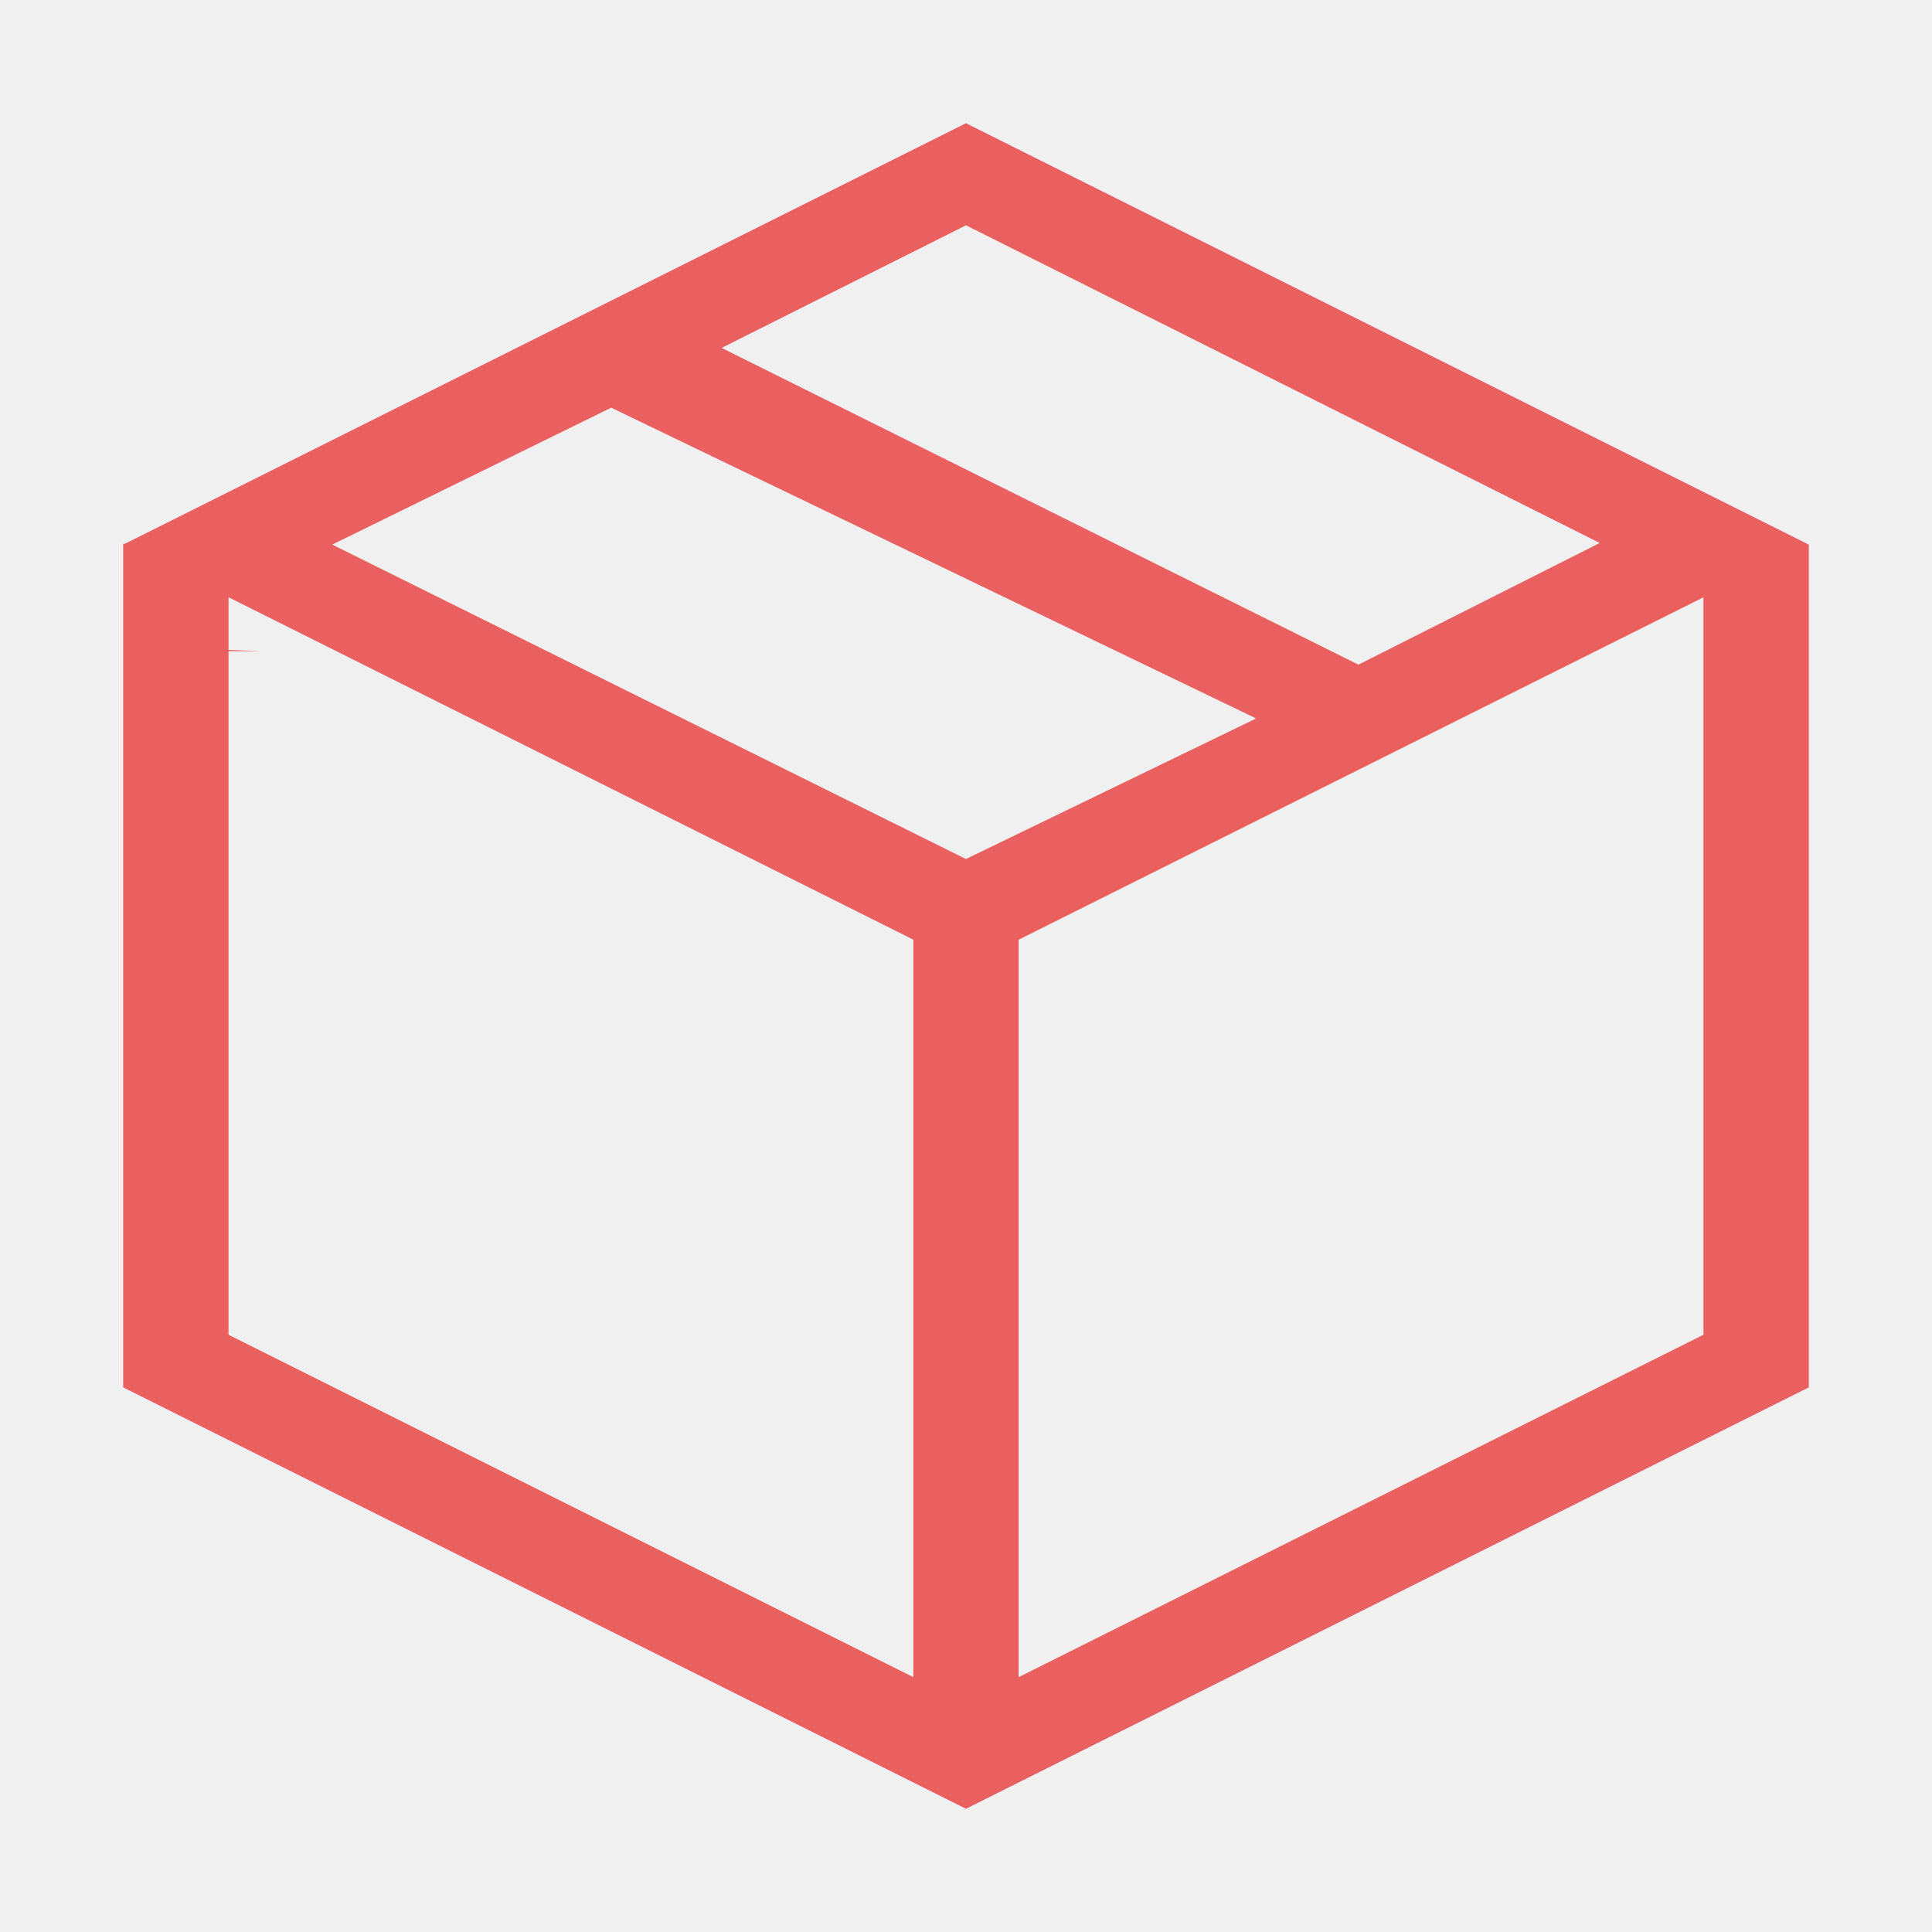
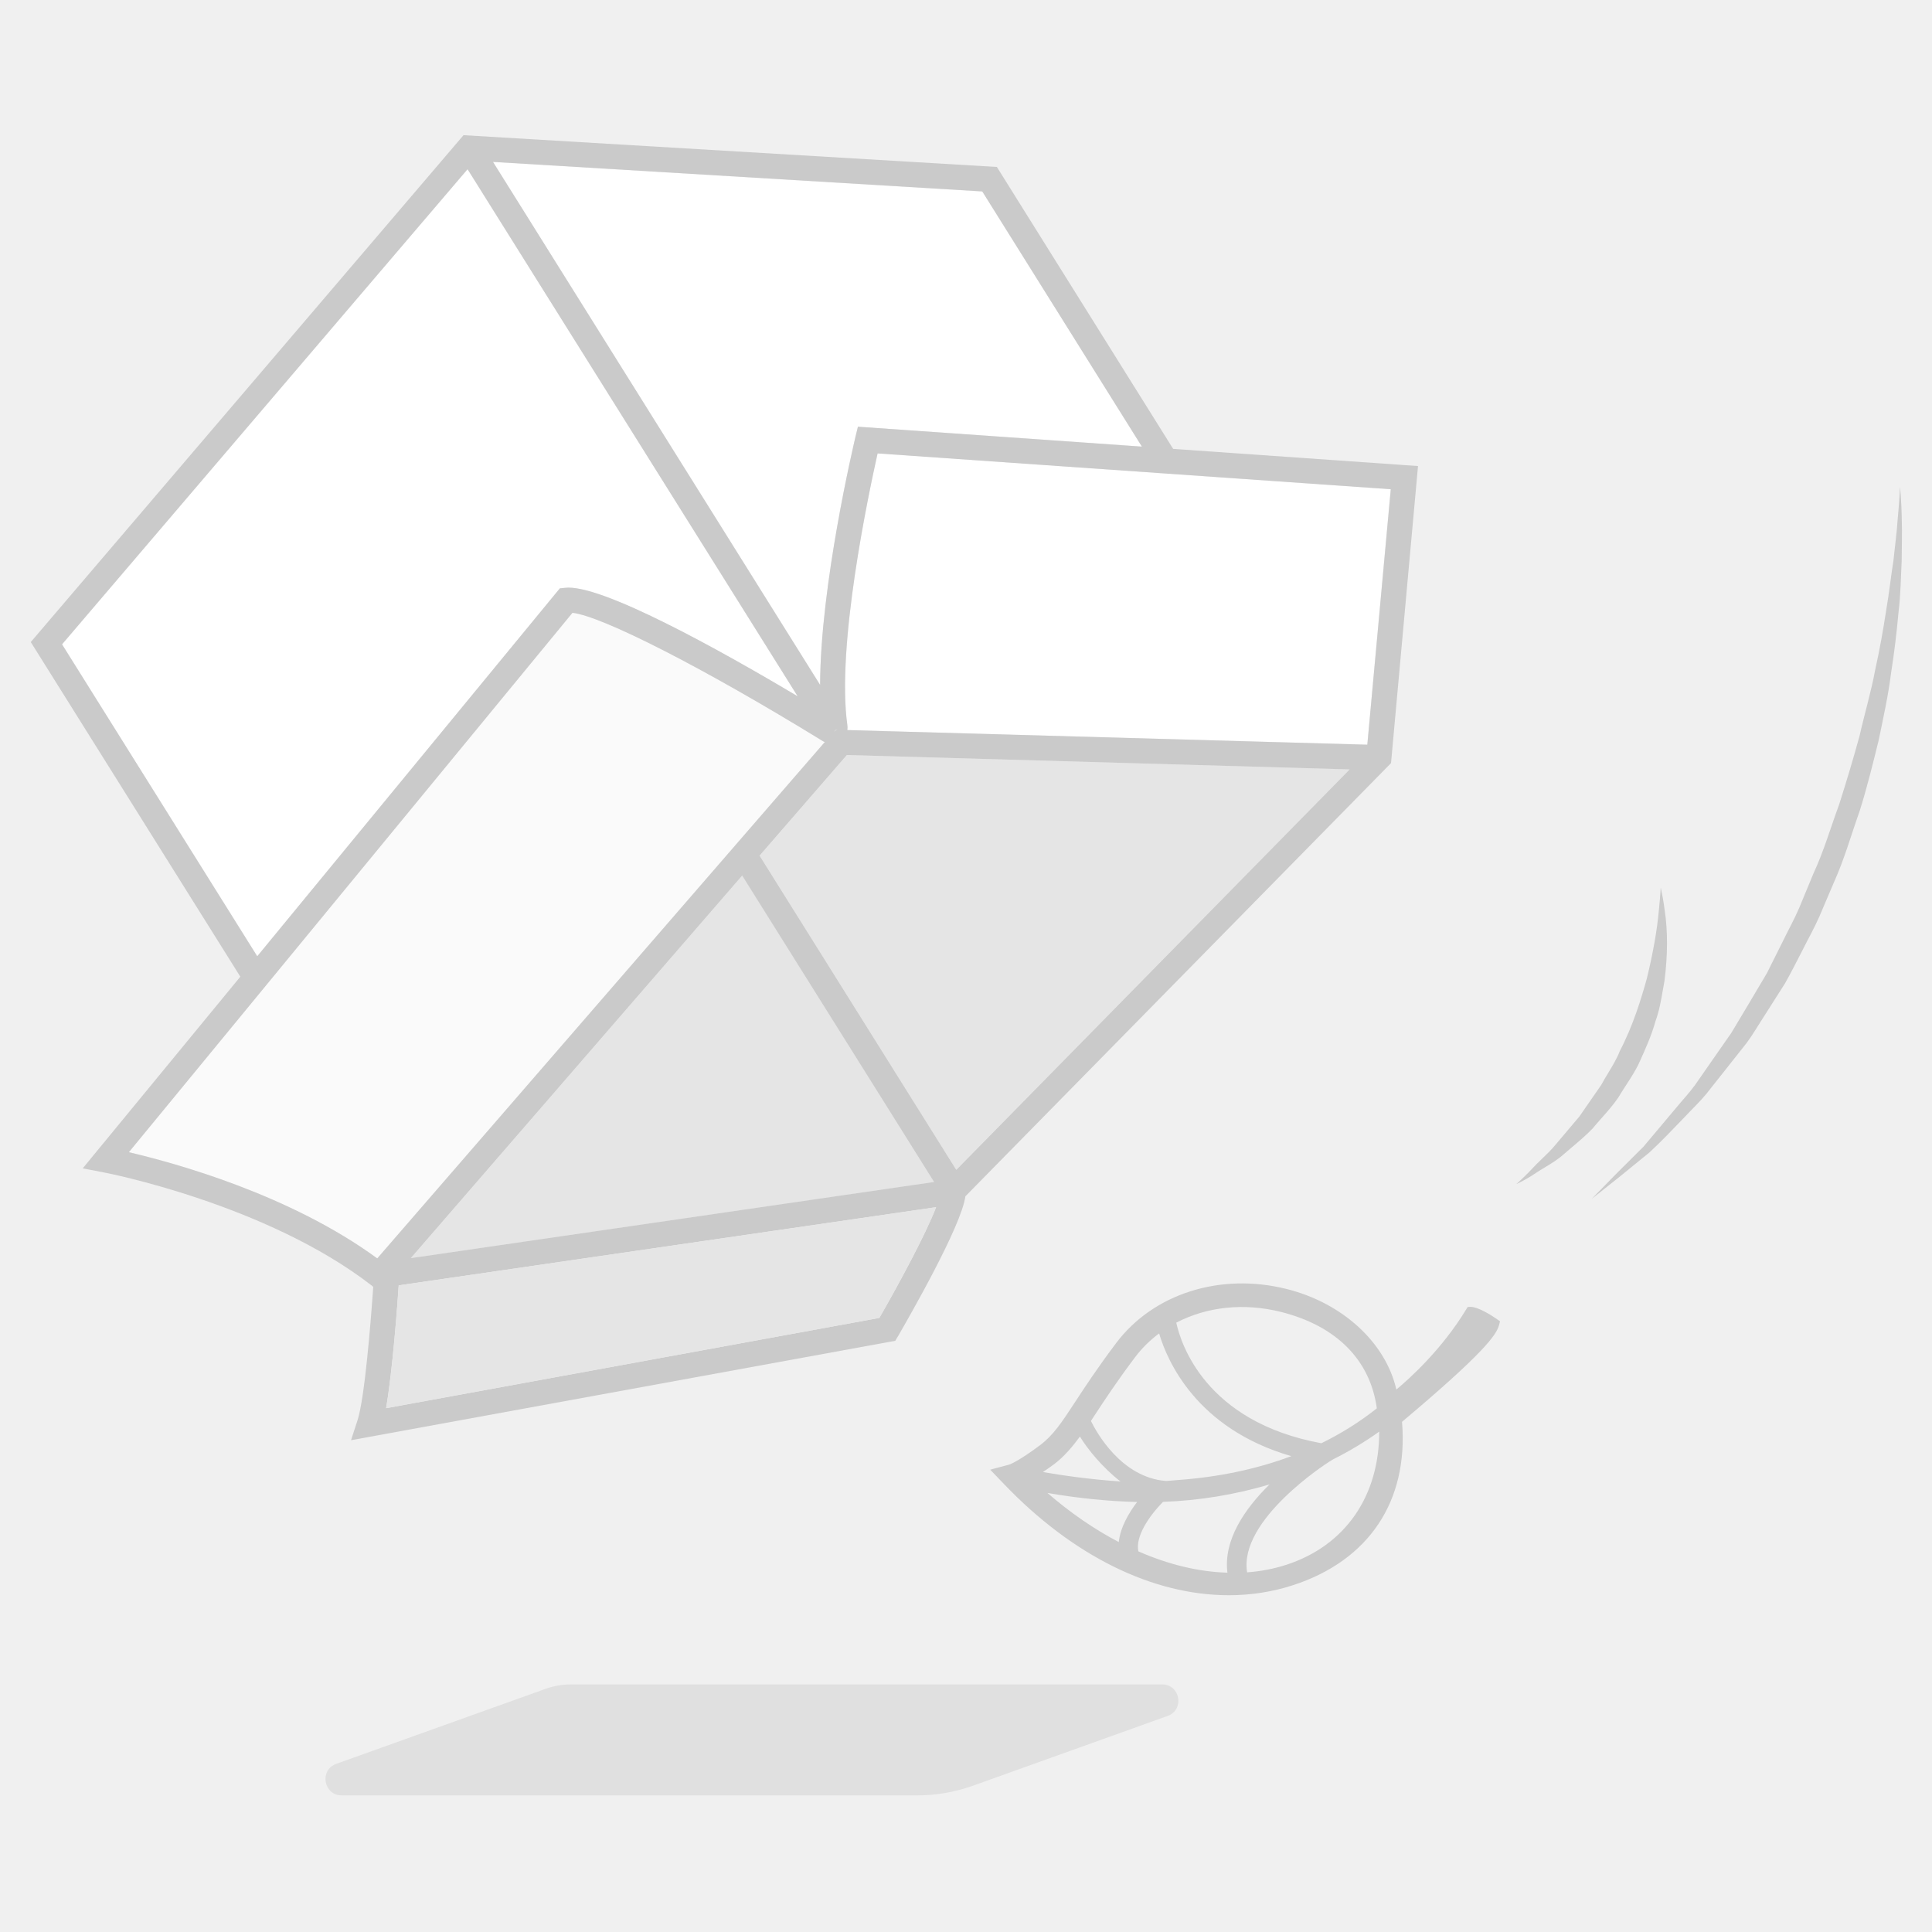
- <svg xmlns="http://www.w3.org/2000/svg" t="1663256069589" class="icon" viewBox="0 0 1024 1024" version="1.1" p-id="1884" width="200" height="200">
-   <path d="M958.66 288.643h0.025L511.996 65.304 66.12 288.236h-0.83V735.35l446.707 223.345L958.711 735.35V288.643h-0.05z m-446.664-169.23l335.907 168.38-127.914 64.487-337.52-167.877 129.527-64.99z m-188.06 96.672l341.852 164.713L511.972 455.3 176.095 288.643l147.84-72.558zM121.125 345.14h17.754l-17.754-0.653V316.57l362.96 181.485v390.872l-362.96-181.482V345.14z m781.74 27.275v335.031L539.906 888.928V498.056l362.962-181.485v55.844z" p-id="1885" fill="#ea6060" />
+ <svg xmlns="http://www.w3.org/2000/svg" version="1.1" fill-rule="evenodd" clip-rule="evenodd" height="200" width="200" viewBox="0 0 1024 1024">
+   <path d="M443.71 386.687l-0.778 0.015-0.922 1.049 1.7-1.064z m65.433 237.043l-2.34-3.739-5.578 5.699-6.106 0.826 2.695 4.305 11.329-7.091z m-303.214 56.707l11.848-13.566-15.044 2.164c-0.908-0.694-1.814-1.388-2.835-2.01l-4.064 4.594 10.095 8.818z" fill="#D9D9D9" />
+   <path d="M442.01 387.75l0.922-1.049 0.778-0.014zM195.835 671.618l4.064-4.594c1.021 0.622 1.927 1.316 2.835 2.01l15.044-2.164-11.848 13.566-10.095-8.818z" fill="#D9D9D9" />
+   <path d="M217.777 666.871L393.424 464.05l101.694 162.466zM506.802 619.991L402.625 453.559l46.222-53.373 266.507 7.583z" fill="#E5E5E5" />
+   <path d="M449.08 386.953c0.212-0.922 0.127-1.815 0.042-2.707-5.838-42.074 11.152-122.249 16.04-143.915l271.925 19.014-12.419 135.342-275.588-7.734z" fill="#FFFFFF" />
+   <path d="M68.267 610.654l235.18-285.815c15.53 1.633 68.748 28.715 132.743 67.974 0.326 0.269 0.695 0.353 1.064 0.438L199.899 667.024c-46.127-33.886-107.06-50.62-131.632-56.37z" fill="#FAFAFA" />
+   <path d="M136.373 506.841L32.906 341.542 247.863 89.673l174.881 279.388c-41.019-24.469-104.643-59.859-123.329-57.466l-2.677 0.256-160.365 194.99zM434.712 362.99L261.249 85.867l259.414 15.65 84.604 135.162-150.53-10.481-1.342 5.412c-0.848 3.686-18.564 78.165-18.683 131.38z" fill="#FFFFFF" />
+   <path d="M442.01 387.75l0.922-1.049 0.778-0.014z" fill="#D9D9D9" />
+   <path d="M621.792 237.918L528.363 88.486 245.672 71.644 16.308 340.303 127.38 517.671 43.842 619.253l11.095 2.138c0.935 0.134 86.211 16.708 141.946 59.88l0.937 0.802c-1.336 19.247-4.544 58.945-8.287 70.573l-3.475 10.693 285.366-52.127 3.074-0.535 1.605-2.673c5.613-9.757 33.549-58.276 35.553-73.914l225.62-229.629 14.301-157.453-129.785-9.09zM520.611 101.451l84.607 135.265-150.502-10.56-1.336 5.481c-0.801 3.608-18.579 78.191-18.713 131.388L261.309 85.812l259.302 15.639z m-76.855 285.232l-1.738 1.07 0.937-1.07h0.801zM32.883 341.506L247.809 89.689 422.772 369.04c-41.035-24.46-104.657-59.88-123.369-57.474l-2.674 0.268-160.393 195.01L32.883 341.506z m270.529-16.708c15.505 1.738 68.836 28.737 132.726 68.034 0.4 0.267 0.801 0.401 1.069 0.401L199.959 666.97c-46.248-33.817-107.062-50.524-131.656-56.271l235.109-285.901z m89.954 139.274L495.082 626.47l-277.346 40.366 175.63-202.764z m72.712 234.442l-261.441 47.851c3.475-20.183 6.014-54.801 6.683-65.094l284.832-41.435c-5.481 14.302-19.782 40.767-30.074 58.678z m40.766-78.459L402.589 453.513l46.246-53.331 266.519 7.619-208.51 212.254zM724.71 394.702l-275.607-7.752c0.134-0.936 0.134-1.871 0-2.673-5.882-42.103 11.227-122.3 16.039-143.953l272.001 18.98-12.433 135.398z" fill="#CACACA" />
+   <path d="M496.152 639.837c-5.481 14.302-19.782 40.766-30.074 58.677l-261.441 47.851c3.475-20.183 6.014-54.801 6.683-65.094l284.832-41.434z" fill="#E5E5E5" />
+   <path d="M486.064 951.602H181.142c-9.669 0-12.01-13.474-2.908-16.735l111.068-39.797a39.281 39.281 0 0 1 13.248-2.302h313.382c9.669 0 12.01 13.474 2.908 16.735l-103.105 36.944a87.969 87.969 0 0 1-29.671 5.155z" fill="#E0E0E0" />
+   <path d="M793.381 699.143c-2.866-2.011-9.857-6.425-13.959-6.494l-1.548 0.092-0.809 1.329c-12.734 20.973-29.547 36.249-36.965 42.419-5.662-24.797-28.403-45.863-58.192-53.304-35.128-8.793-70.625 2.484-90.361 28.715-9.787 13.011-16.258 22.856-21.631 31.06-7.245 11.047-11.613 17.726-18.685 23.029-11.44 8.597-16.212 10.249-16.2 10.249l-10.203 2.727 7.338 7.638c36.318 37.982 78.633 58.897 119.157 58.897 11.694 0 23.11-1.78 33.938-5.292 40.293-13.08 61.312-44.603 57.845-86.618 42.835-36.017 50.045-45.955 51.432-51.293l0.508-1.976-1.665-1.178z m-142.822 134.41c-15.241-0.451-31.095-4.241-47.191-11.289-1.675-7.777 5.396-18.407 13.046-26.253 19.031-0.659 38.271-3.813 56.459-9.233-13.185 12.976-24.498 29.476-22.314 46.775z m-72.347-80.425l2.253-3.42c5.107-7.8 11.486-17.506 21.1-30.286 3.559-4.749 7.858-9.001 12.792-12.676 4.195 14.224 19.598 50.461 70.071 65.044-18.361 6.864-38.56 11.116-60.156 12.653a60.507 60.507 0 0 0-2.923 0.254c-1.028 0.092-1.791 0.173-3.374 0.243-23.782-1.837-36.955-26.045-39.763-31.812z m122.127 11.821c-61.682-11.347-74.566-53.142-76.888-63.912 16.397-8.539 35.983-10.561 55.419-5.708 29.385 7.349 47.388 25.468 50.877 51.12-8.886 7.072-18.766 13.289-29.408 18.5z m-106.458 20.268c-15.183-1.017-30.54-3.143-41.113-5.003a123.951 123.951 0 0 0 5.986-4.206c5.258-3.952 9.764-9.337 13.624-14.594 4.136 6.782 12.109 16.547 21.503 23.803z m8.817 10.862c-4.31 5.65-8.874 13.323-9.729 21.238-13.069-6.829-25.733-15.553-37.809-26.022 16.466 2.831 32.4 4.437 47.538 4.784z m58.307 37.3c-4.703-27.94 42.881-58.227 43.39-58.55l2.057-1.283c8.701-4.356 16.94-9.313 24.566-14.756 0.023 34.307-18.095 60.468-49.237 70.579-6.563 2.127-13.542 3.467-20.776 4.01zM879.23 482.501c-0.924 10.353-3.051 22.452-6.309 35.89-3.051 11.081-7.418 25.364-14.398 38.698-1.514 3.963-3.894 7.881-6.194 11.682-1.248 2.057-2.484 4.102-3.605 6.217l-11.625 16.79-12.445 14.721c-2.346 2.877-4.98 5.408-7.522 7.846-1.595 1.514-3.143 3.004-4.553 4.541-3.039 3.305-6.09 6.194-8.921 8.736 3.351-1.583 6.887-3.513 10.446-5.951 1.537-1.028 3.108-1.976 4.715-2.947 3.432-2.068 6.979-4.218 10.03-6.979l4.206-3.594c3.698-3.131 7.534-6.367 11.035-9.984 1.352-1.676 3.051-3.582 4.761-5.523 3.108-3.513 6.321-7.141 8.967-11.047 1.202-2.08 2.681-4.345 4.16-6.633 2.739-4.218 5.339-8.216 7.222-12.56 2.923-6.471 6.205-13.751 8.181-20.961 2.057-5.604 3.027-11.243 3.963-16.686l0.844-4.726c1.768-13.543 1.826-26.612 0.127-37.554a122.079 122.079 0 0 0-2.091-11.96 301.645 301.645 0 0 1-0.994 11.984zM1007.041 258.124s0.802 6.621 0.963 18.279c0.222 5.835-0.051 12.897-0.074 21.038-0.449 8.1-0.474 17.32-1.696 27.256-0.907 9.976-2.132 20.762-3.943 32.111-1.405 11.42-4.015 23.272-6.56 35.568-3 12.177-6.097 24.813-10.044 37.402-4.434 12.432-8.051 25.395-13.573 37.66l-7.881 18.506c-2.694 6.118-6.01 11.925-8.955 17.84-3.038 5.872-5.974 11.741-9.16 17.377l-10.294 16.192c-3.458 5.258-6.523 10.649-10.127 15.515l-11.021 13.929a77859.64 77859.64 0 0 0-10.414 13.149c-3.459 4.16-7.304 7.761-10.716 11.438-6.958 7.244-13.304 13.897-19.277 19.406l-16.343 13.314-14.321 11.353 12.789-13.073 14.772-14.721 17.373-20.671c3.129-3.815 6.669-7.549 9.809-11.838l9.407-13.515 9.917-14.234 9.298-15.545 9.542-16.092 8.577-17.152c2.812-5.804 5.993-11.487 8.558-17.49l7.517-18.148c5.526-11.909 9.178-24.564 13.654-36.68 3.909-12.305 7.574-24.511 10.821-36.396 2.718-12.018 6.157-23.477 8.198-34.619 2.466-11.062 4.32-21.615 5.815-31.404 1.67-9.765 2.635-18.792 3.91-26.769 0.823-8.008 1.797-15.001 2.152-20.781 1.089-11.552 1.327-18.205 1.327-18.205z" fill="#CACACA" />
</svg>
